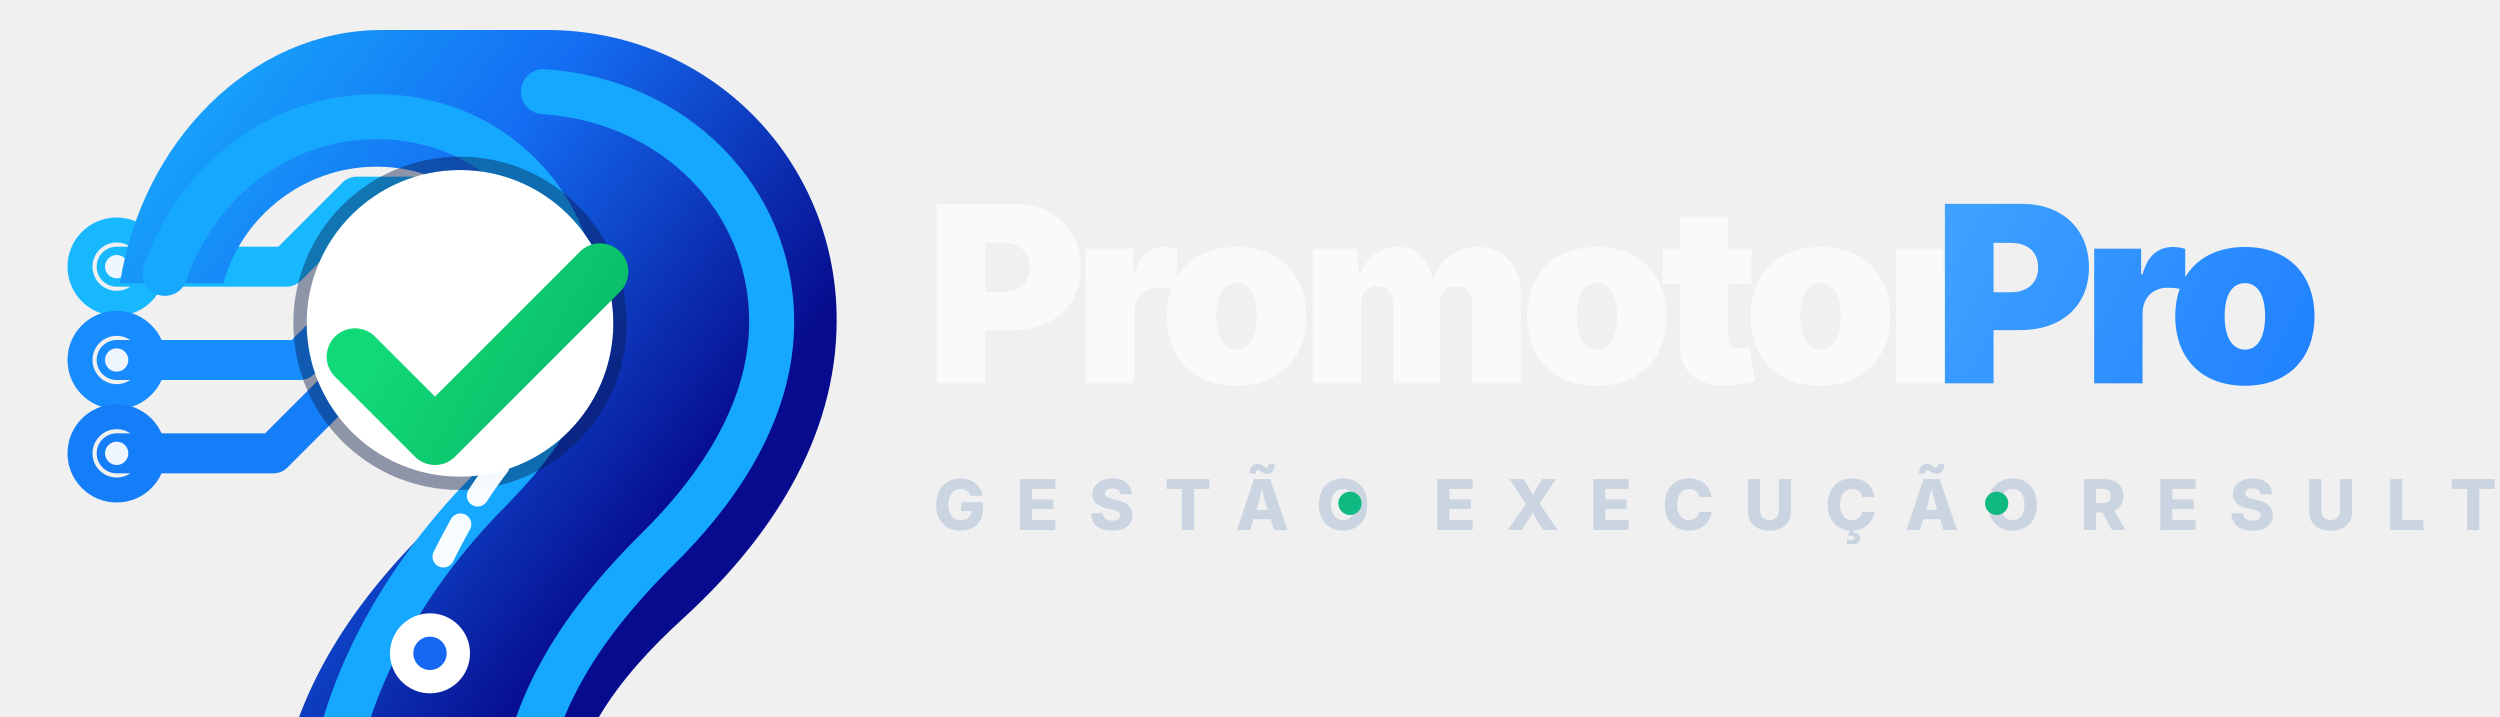
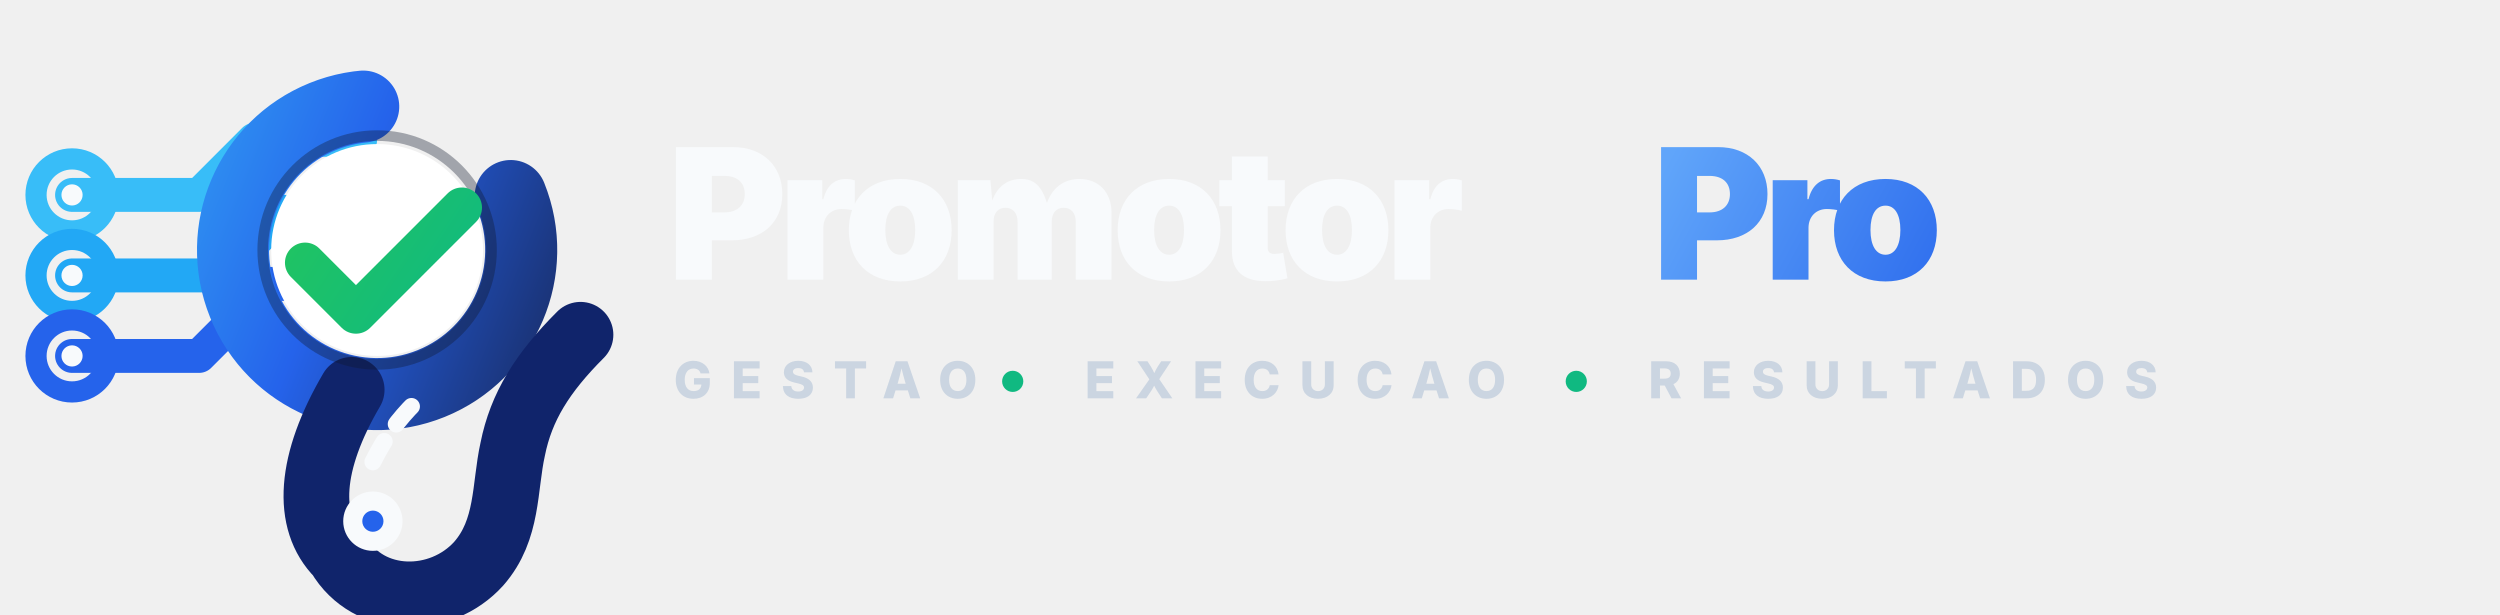
- <svg xmlns="http://www.w3.org/2000/svg" width="1500" height="430" viewBox="0 0 1500 430" fill="none">
+ <svg xmlns="http://www.w3.org/2000/svg" width="1180" height="290" viewBox="0 0 1180 290" fill="none">
  <defs>
-     <linearGradient id="blue" x1="60" y1="78" x2="420" y2="350" gradientUnits="userSpaceOnUse">
-       <stop stop-color="#18B8FF" />
-       <stop offset="0.52" stop-color="#146DF2" />
-       <stop offset="1" stop-color="#070B8D" />
+     <linearGradient id="blue" x1="28" y1="30" x2="236" y2="230" gradientUnits="userSpaceOnUse">
+       <stop stop-color="#38BDF8" />
+       <stop offset="0.52" stop-color="#2563EB" />
+       <stop offset="1" stop-color="#172554" />
    </linearGradient>
-     <linearGradient id="green" x1="250" y1="172" x2="365" y2="238" gradientUnits="userSpaceOnUse">
-       <stop stop-color="#12D977" />
-       <stop offset="1" stop-color="#08B966" />
+     <linearGradient id="green" x1="132" y1="92" x2="220" y2="150" gradientUnits="userSpaceOnUse">
+       <stop stop-color="#22C55E" />
+       <stop offset="1" stop-color="#10B981" />
    </linearGradient>
-     <linearGradient id="pro" x1="1150" y1="110" x2="1450" y2="260" gradientUnits="userSpaceOnUse">
-       <stop stop-color="#43A5FF" />
-       <stop offset="1" stop-color="#1677FF" />
+     <linearGradient id="pro" x1="790" y1="70" x2="940" y2="150" gradientUnits="userSpaceOnUse">
+       <stop stop-color="#60A5FA" />
+       <stop offset="1" stop-color="#2563EB" />
    </linearGradient>
  </defs>
  <g stroke-linecap="round" stroke-linejoin="round">
-     <path d="M70 160H172L214 118H292" stroke="#18B8FF" stroke-width="24" />
-     <circle cx="70" cy="160" r="22" stroke="#18B8FF" stroke-width="15" />
-     <circle cx="70" cy="160" r="7" fill="#EFF6FF" />
-     <path d="M70 216H180L229 167H320" stroke="#168CFF" stroke-width="24" />
-     <circle cx="70" cy="216" r="22" stroke="#168CFF" stroke-width="15" />
-     <circle cx="70" cy="216" r="7" fill="#EFF6FF" />
-     <path d="M70 272H164L220 216H292" stroke="#147DF8" stroke-width="24" />
-     <circle cx="70" cy="272" r="22" stroke="#147DF8" stroke-width="15" />
-     <circle cx="70" cy="272" r="7" fill="#EFF6FF" />
+     <path d="M34 92H94L120 66H170" stroke="#38BDF8" stroke-width="16" />
+     <path d="M34 130H104L134 100H178" stroke="#22A8F5" stroke-width="16" />
+     <path d="M34 168H94L128 134H168" stroke="#2563EB" stroke-width="16" />
+     <circle cx="34" cy="92" r="17" stroke="#38BDF8" stroke-width="10" />
+     <circle cx="34" cy="130" r="17" stroke="#22A8F5" stroke-width="10" />
+     <circle cx="34" cy="168" r="17" stroke="#2563EB" stroke-width="10" />
+     <circle cx="34" cy="92" r="5" fill="#F8FAFC" />
+     <circle cx="34" cy="130" r="5" fill="#F8FAFC" />
+     <circle cx="34" cy="168" r="5" fill="#F8FAFC" />
  </g>
-   <path d="M328 76C425 76 502 153 502 250C502 322 461 382 411 428C368 467 342 505 339 553C336 601 296 636 249 636C201 636 162 597 166 549C171 484 204 428 255 377C296 336 318 298 318 250C318 199 277 158 226 158C182 158 145 188 134 228H72C85 143 151 76 229 76H328Z" fill="url(#blue)" transform="translate(0 -58)" />
-   <path d="M326 113C404 118 463 177 463 251C463 302 434 349 393 389C341 441 314 491 311 551C309 581 284 605 249 605C217 605 193 580 196 550C202 472 243 404 292 354C327 319 347 285 347 251C347 181 295 128 226 128C167 128 118 167 99 222" stroke="#16A8FF" stroke-width="27" stroke-linecap="round" transform="translate(0 -58)" />
-   <circle cx="276" cy="194" r="92" fill="#FFFFFF" />
-   <circle cx="276" cy="194" r="96" stroke="#061944" stroke-width="8" opacity="0.42" />
-   <path d="M213 214L261 262L360 163" stroke="url(#green)" stroke-width="34" stroke-linecap="round" stroke-linejoin="round" />
-   <path d="M266 334C279 308 292 287 308 269" stroke="white" stroke-width="13" stroke-linecap="round" stroke-dasharray="22 20" opacity="0.96" />
-   <circle cx="258" cy="392" r="24" fill="#FFFFFF" />
-   <circle cx="258" cy="392" r="10" fill="#1668F2" />
-   <text x="555" y="230" fill="#F8FAFC" font-family="Inter, Manrope, Arial, sans-serif" font-size="148" font-weight="900" letter-spacing="-8">
-     Promotor
-   </text>
-   <text x="1160" y="230" fill="url(#pro)" font-family="Inter, Manrope, Arial, sans-serif" font-size="148" font-weight="900" letter-spacing="-8">
-     Pro
-   </text>
-   <text x="560" y="318" fill="#CBD5E1" font-family="Inter, Manrope, Arial, sans-serif" font-size="42" font-weight="800" letter-spacing="18">
-     GESTÃO
-   </text>
-   <circle cx="810" cy="302" r="7" fill="#10B981" />
-   <text x="860" y="318" fill="#CBD5E1" font-family="Inter, Manrope, Arial, sans-serif" font-size="42" font-weight="800" letter-spacing="18">
-     EXECUÇÃO
-   </text>
-   <circle cx="1198" cy="302" r="7" fill="#10B981" />
-   <text x="1248" y="318" fill="#CBD5E1" font-family="Inter, Manrope, Arial, sans-serif" font-size="42" font-weight="800" letter-spacing="18">
-     RESULTADOS
-   </text>
+   <circle cx="178" cy="118" r="68" stroke="url(#blue)" stroke-width="34" stroke-linecap="round" stroke-dasharray="340 145" transform="rotate(-22 178 118)" />
+   <path d="M166 184C146 218 144 246 160 262C174 286 208 286 226 266C240 250 238 230 242 212C246 192 256 176 274 158" stroke="#10246B" stroke-width="31" stroke-linecap="round" stroke-linejoin="round" />
+   <path d="M176 218C182 206 188 198 196 190" stroke="#F8FAFC" stroke-width="8" stroke-linecap="round" stroke-dasharray="11 10" />
+   <circle cx="176" cy="246" r="14" fill="#F8FAFC" />
+   <circle cx="176" cy="246" r="5" fill="#2563EB" />
+   <circle cx="178" cy="118" r="50" fill="#FFFFFF" />
+   <circle cx="178" cy="118" r="54" stroke="#0F172A" stroke-width="5" opacity="0.35" />
+   <path d="M144 124L168 148L218 98" stroke="url(#green)" stroke-width="19" stroke-linecap="round" stroke-linejoin="round" />
+   <text x="315" y="132" fill="#F8FAFC" font-family="Inter, Manrope, Arial, sans-serif" font-size="86" font-weight="900" letter-spacing="-4">Promotor</text>
+   <text x="780" y="132" fill="url(#pro)" font-family="Inter, Manrope, Arial, sans-serif" font-size="86" font-weight="900" letter-spacing="-4">Pro</text>
+   <text x="318" y="188" fill="#CBD5E1" font-family="Inter, Manrope, Arial, sans-serif" font-size="24" font-weight="800" letter-spacing="9">GESTAO</text>
+   <circle cx="478" cy="180" r="5" fill="#10B981" />
+   <text x="512" y="188" fill="#CBD5E1" font-family="Inter, Manrope, Arial, sans-serif" font-size="24" font-weight="800" letter-spacing="9">EXECUCAO</text>
+   <circle cx="744" cy="180" r="5" fill="#10B981" />
+   <text x="778" y="188" fill="#CBD5E1" font-family="Inter, Manrope, Arial, sans-serif" font-size="24" font-weight="800" letter-spacing="9">RESULTADOS</text>
</svg>
